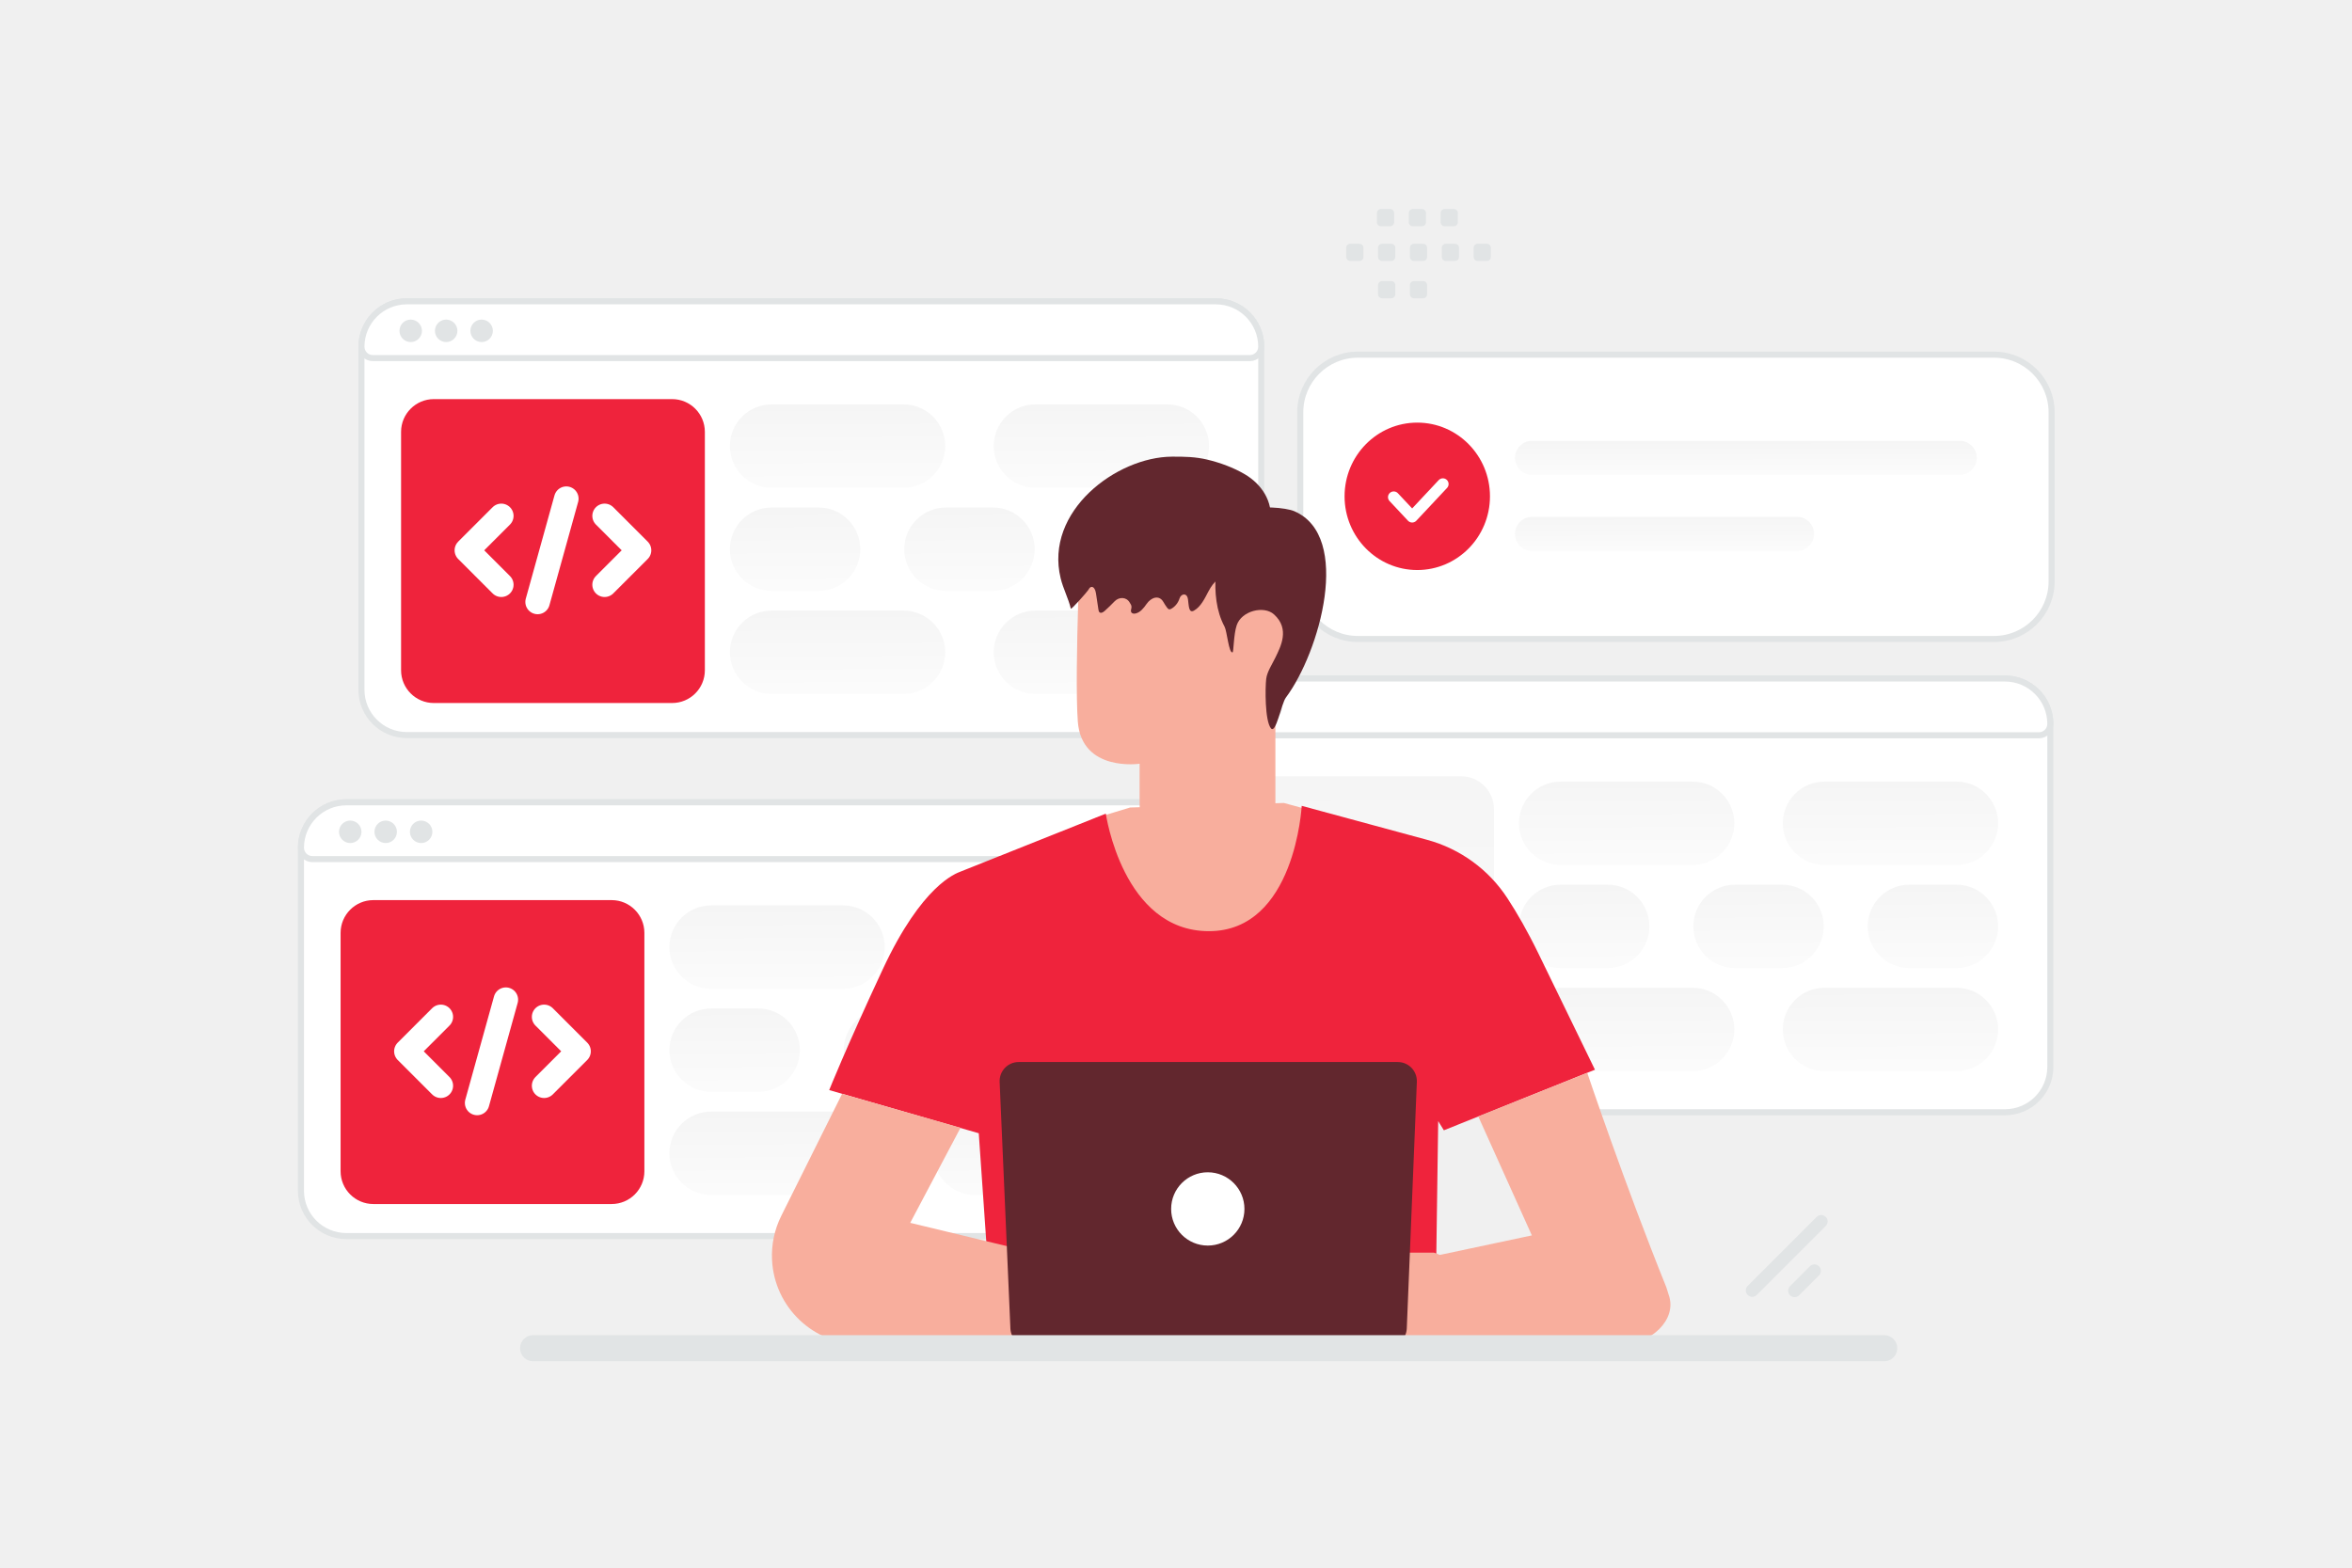
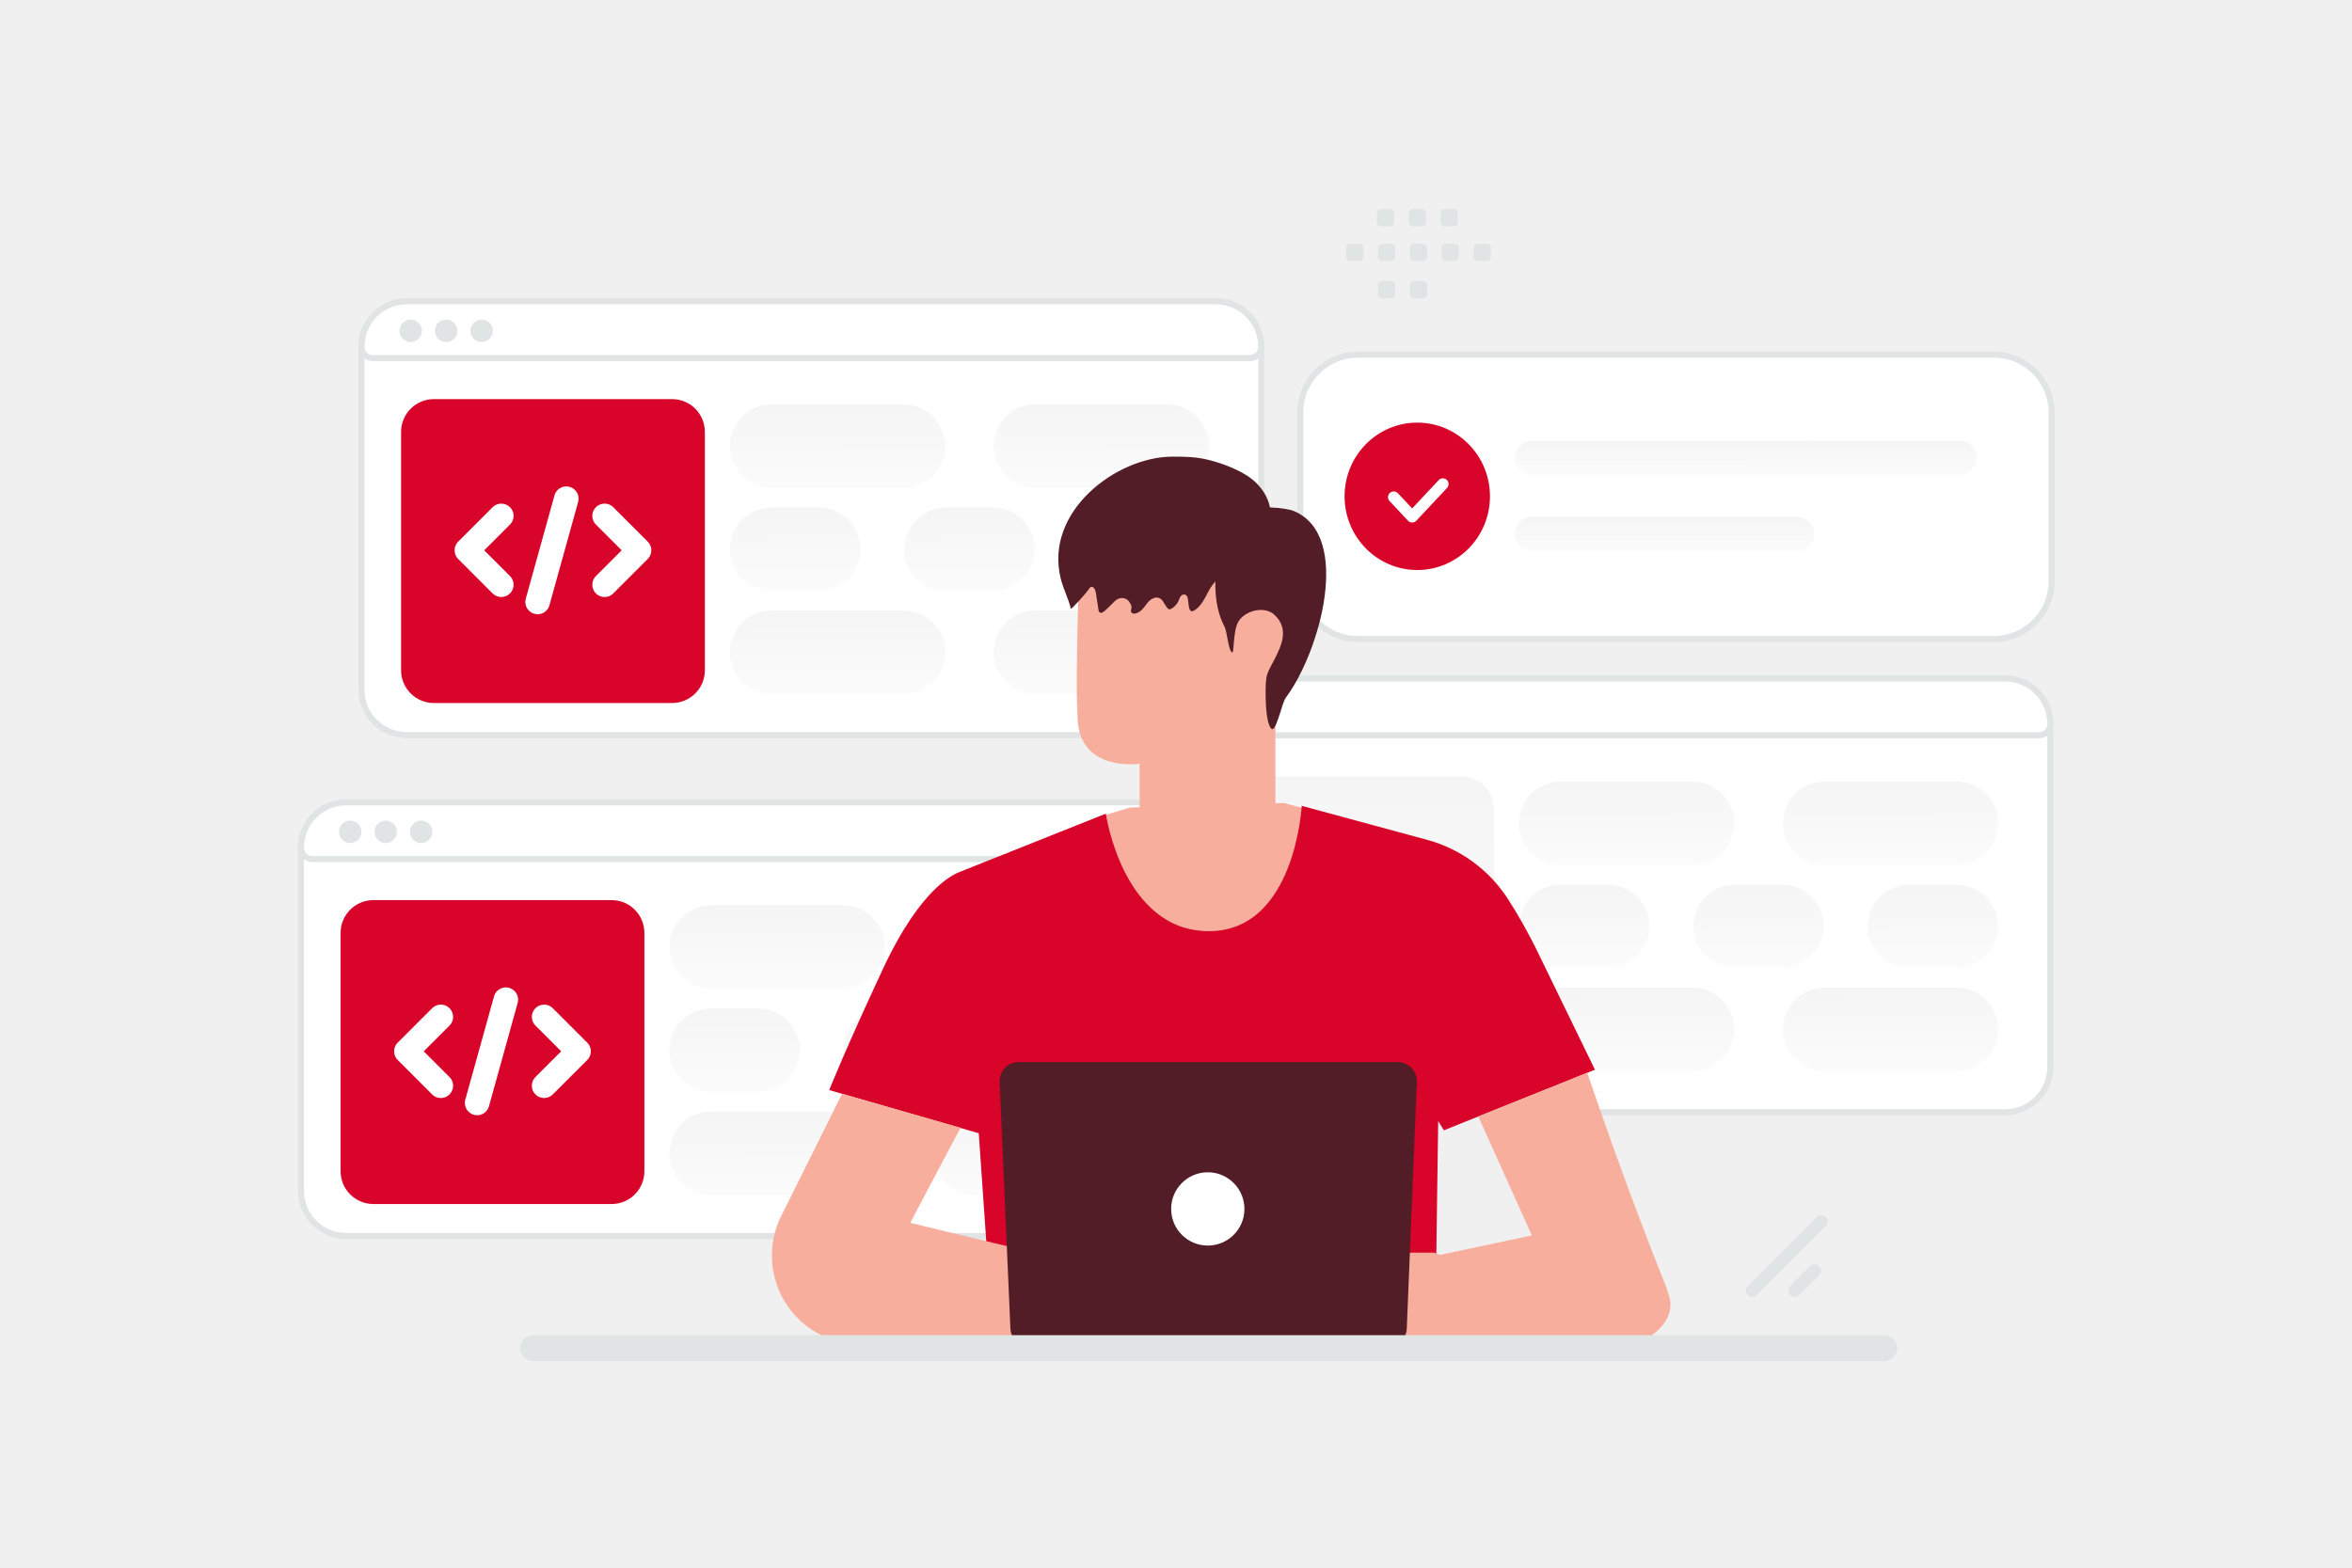
<svg xmlns="http://www.w3.org/2000/svg" width="900" height="600" viewBox="0 0 900 600" fill="none">
  <path fill="transparent" d="M0 0h900v600H0z" />
  <rect x="497.551" y="135.737" width="287.503" height="108.825" rx="22.048" fill="#fff" stroke="#E1E4E5" stroke-width="2.321" />
  <rect x="579.715" y="168.709" width="176.687" height="13.051" rx="6.525" fill="url(#a)" />
  <rect x="579.715" y="197.822" width="114.445" height="13.051" rx="6.525" fill="url(#b)" />
-   <path fill-rule="evenodd" clip-rule="evenodd" d="M542.323 218.167c-15.363 0-27.818-12.631-27.818-28.21s12.455-28.21 27.818-28.21c15.362 0 27.817 12.631 27.817 28.21s-12.455 28.21-27.817 28.21z" fill="#EF233C" />
+   <path fill-rule="evenodd" clip-rule="evenodd" d="M542.323 218.167c-15.363 0-27.818-12.631-27.818-28.21s12.455-28.21 27.818-28.21c15.362 0 27.817 12.631 27.817 28.21s-12.455 28.21-27.817 28.21z" fill="#D90429" />
  <path d="m552.118 185.255-11.752 12.538-7.055-7.521" stroke="#fff" stroke-width="4.381" stroke-linecap="round" stroke-linejoin="round" />
  <path d="M459.482 324.443v131.29c0 9.591-7.775 17.348-17.364 17.348H132.524c-9.589 0-17.364-7.757-17.364-17.348v-131.29c0-9.594 7.777-17.374 17.364-17.374h309.594c9.587 0 17.364 7.78 17.364 17.374z" fill="#fff" stroke="#E1E4E5" stroke-width="2.321" />
-   <path d="M234.053 460.812h-91.201c-6.905 0-12.521-5.62-12.521-12.528v-91.256c0-6.908 5.616-12.528 12.521-12.528h91.201c6.904 0 12.521 5.62 12.521 12.528v91.256c0 6.934-5.617 12.528-12.521 12.528z" fill="#EF233C" />
+   <path d="M234.053 460.812h-91.201c-6.905 0-12.521-5.62-12.521-12.528v-91.256c0-6.908 5.616-12.528 12.521-12.528h91.201c6.904 0 12.521 5.62 12.521 12.528v91.256c0 6.934-5.617 12.528-12.521 12.528z" fill="#D90429" />
  <path d="M459.482 324.443a4.357 4.357 0 0 1-4.357 4.356H119.517a4.357 4.357 0 0 1-4.357-4.356c0-9.594 7.777-17.374 17.364-17.374h309.594c9.587 0 17.364 7.78 17.364 17.374z" fill="#fff" stroke="#E1E4E5" stroke-width="2.321" />
  <path d="M137.529 318.361a3.52 3.52 0 0 1-3.511 3.513 3.52 3.52 0 0 1-3.511-3.513 3.52 3.52 0 0 1 3.507-3.514c1.945.024 3.515 1.588 3.515 3.514zm13.568-.001a3.52 3.52 0 0 1-3.511 3.514 3.52 3.52 0 0 1-3.51-3.514 3.519 3.519 0 0 1 3.506-3.513c1.945.023 3.515 1.588 3.515 3.513zm13.568 0a3.52 3.52 0 0 1-3.511 3.514 3.52 3.52 0 0 1-3.511-3.514 3.52 3.52 0 0 1 3.507-3.513c1.968.023 3.515 1.585 3.515 3.513z" fill="#E1E4E5" stroke="#E1E4E5" stroke-width="1.583" />
  <rect x="256.152" y="346.524" width="82.39" height="31.912" rx="15.956" fill="url(#c)" />
  <rect x="256.152" y="425.432" width="82.39" height="31.912" rx="15.956" fill="url(#d)" />
  <rect x="256.152" y="385.978" width="49.898" height="31.912" rx="15.956" fill="url(#e)" />
  <rect x="322.876" y="385.978" width="49.898" height="31.912" rx="15.956" fill="url(#f)" />
  <rect x="389.601" y="385.978" width="49.898" height="31.912" rx="15.956" fill="url(#g)" />
  <rect x="357.109" y="346.524" width="82.39" height="31.912" rx="15.956" fill="url(#h)" />
  <rect x="357.109" y="425.432" width="82.39" height="31.912" rx="15.956" fill="url(#i)" />
  <path d="m168.682 415.543-13.175-13.176 13.175-13.175m39.527 0 13.176 13.175-13.176 13.176m-14.65-32.938-10.982 39.527" stroke="#fff" stroke-width="9.389" stroke-linecap="round" stroke-linejoin="round" />
  <path d="M784.569 277.058v131.289c0 9.592-7.775 17.349-17.363 17.349H457.611c-9.589 0-17.363-7.757-17.363-17.349V277.058c0-9.594 7.776-17.375 17.363-17.375h309.595c9.586 0 17.363 7.781 17.363 17.375z" fill="#fff" stroke="#E1E4E5" stroke-width="2.321" />
  <path d="M559.14 413.427h-91.201c-6.905 0-12.521-5.62-12.521-12.529v-91.255c0-6.909 5.616-12.529 12.521-12.529h91.201c6.904 0 12.521 5.62 12.521 12.529v91.255c0 6.935-5.617 12.529-12.521 12.529z" fill="url(#j)" />
  <path d="M784.569 277.058a4.357 4.357 0 0 1-4.356 4.356H444.604a4.356 4.356 0 0 1-4.356-4.356c0-9.594 7.776-17.375 17.363-17.375h309.595c9.586 0 17.363 7.781 17.363 17.375z" fill="#fff" stroke="#E1E4E5" stroke-width="2.321" />
  <path d="M462.616 270.975a3.52 3.52 0 0 1-3.511 3.513 3.52 3.52 0 0 1-3.511-3.513 3.52 3.52 0 0 1 3.506-3.514c1.946.024 3.516 1.588 3.516 3.514zm13.568-.001a3.52 3.52 0 0 1-3.511 3.514 3.52 3.52 0 0 1-3.511-3.514 3.52 3.52 0 0 1 3.507-3.513c1.945.023 3.515 1.588 3.515 3.513zm13.568 0a3.52 3.52 0 0 1-3.511 3.514 3.52 3.52 0 0 1-3.51-3.514 3.52 3.52 0 0 1 3.506-3.513c1.968.023 3.515 1.585 3.515 3.513z" fill="#E1E4E5" stroke="#E1E4E5" stroke-width="1.583" />
  <rect x="581.239" y="299.138" width="82.39" height="31.912" rx="15.956" fill="url(#k)" />
  <rect x="581.239" y="378.047" width="82.39" height="31.912" rx="15.956" fill="url(#l)" />
  <rect x="581.239" y="338.592" width="49.898" height="31.912" rx="15.956" fill="url(#m)" />
  <rect x="647.963" y="338.592" width="49.898" height="31.912" rx="15.956" fill="url(#n)" />
  <rect x="714.687" y="338.592" width="49.898" height="31.912" rx="15.956" fill="url(#o)" />
  <rect x="682.196" y="299.138" width="82.39" height="31.912" rx="15.956" fill="url(#p)" />
  <rect x="682.196" y="378.047" width="82.39" height="31.912" rx="15.956" fill="url(#q)" />
  <path d="m493.769 368.157-13.176-13.175 13.176-13.176m39.527 0 13.176 13.176-13.176 13.175m-14.651-32.937-10.982 39.526" stroke="#fff" stroke-width="9.389" stroke-linecap="round" stroke-linejoin="round" />
  <path d="M482.623 132.697v131.289c0 9.592-7.774 17.349-17.363 17.349H155.665c-9.588 0-17.363-7.757-17.363-17.349V132.697c0-9.594 7.777-17.375 17.363-17.375H465.26c9.587 0 17.363 7.781 17.363 17.375z" fill="#fff" stroke="#E1E4E5" stroke-width="2.321" />
-   <path d="M257.195 269.065h-91.201c-6.905 0-12.521-5.619-12.521-12.528v-91.256c0-6.908 5.616-12.528 12.521-12.528h91.201c6.904 0 12.521 5.62 12.521 12.528v91.256c0 6.935-5.617 12.528-12.521 12.528z" fill="#EF233C" />
+   <path d="M257.195 269.065h-91.201c-6.905 0-12.521-5.619-12.521-12.528v-91.256c0-6.908 5.616-12.528 12.521-12.528h91.201c6.904 0 12.521 5.62 12.521 12.528v91.256c0 6.935-5.617 12.528-12.521 12.528z" fill="#D90429" />
  <path d="M482.623 132.697a4.356 4.356 0 0 1-4.356 4.356H142.658a4.357 4.357 0 0 1-4.356-4.356c0-9.594 7.777-17.375 17.363-17.375H465.26c9.587 0 17.363 7.781 17.363 17.375z" fill="#fff" stroke="#E1E4E5" stroke-width="2.321" />
  <path d="M160.671 126.613a3.52 3.52 0 0 1-3.511 3.514 3.52 3.52 0 0 1-3.511-3.514 3.52 3.52 0 0 1 3.507-3.513c1.945.024 3.515 1.588 3.515 3.513zm13.569.001a3.52 3.52 0 0 1-3.511 3.513 3.52 3.52 0 0 1-3.511-3.513 3.52 3.52 0 0 1 3.506-3.514c1.946.024 3.516 1.588 3.516 3.514zm13.567 0a3.52 3.52 0 0 1-3.511 3.513 3.52 3.52 0 0 1-3.51-3.513 3.52 3.52 0 0 1 3.506-3.514c1.968.024 3.515 1.585 3.515 3.514z" fill="#E1E4E5" stroke="#E1E4E5" stroke-width="1.583" />
  <rect x="279.294" y="154.777" width="82.39" height="31.912" rx="15.956" fill="url(#r)" />
  <rect x="279.294" y="233.686" width="82.39" height="31.912" rx="15.956" fill="url(#s)" />
  <rect x="279.294" y="194.231" width="49.898" height="31.912" rx="15.956" fill="url(#t)" />
  <rect x="346.019" y="194.231" width="49.898" height="31.912" rx="15.956" fill="url(#u)" />
  <rect x="412.743" y="194.231" width="49.898" height="31.912" rx="15.956" fill="url(#v)" />
  <rect x="380.251" y="154.777" width="82.39" height="31.912" rx="15.956" fill="url(#w)" />
  <rect x="380.251" y="233.686" width="82.39" height="31.912" rx="15.956" fill="url(#x)" />
  <path d="m191.824 223.796-13.175-13.175 13.175-13.176m39.527 0 13.176 13.176-13.176 13.175m-14.65-32.938-10.982 39.527" stroke="#fff" stroke-width="9.389" stroke-linecap="round" stroke-linejoin="round" />
  <path d="m418.888 313.175 13.538-4.118 58.854-1.732 13.273 3.623-1.732 32.343-30.028 19.159-29.126-.583-18.31-16.684-4.065-16.543-2.404-15.465z" fill="#F8AE9D" />
-   <path d="M588.805 365.188c-4.26-8.783-8.342-15.835-11.983-21.403a53.345 53.345 0 0 0-30.717-22.357l-48.002-13.008s-2.492 47.967-35.507 47.967-39.448-44.98-39.448-44.98l-55.549 22.163c-1.909.742-14.793 5.196-29.78 37.345-14.281 30.611-20.52 46.287-20.52 46.287l57.228 16.526 3.57 51.466-1.219 29.391 173.698-.389-.972-33.598.725-51.519 2.174 3.517 57.811-23.188s-7.441-15.27-21.509-44.22z" fill="#EF233C" />
+   <path d="M588.805 365.188c-4.26-8.783-8.342-15.835-11.983-21.403a53.345 53.345 0 0 0-30.717-22.357l-48.002-13.008s-2.492 47.967-35.507 47.967-39.448-44.98-39.448-44.98l-55.549 22.163c-1.909.742-14.793 5.196-29.78 37.345-14.281 30.611-20.52 46.287-20.52 46.287l57.228 16.526 3.57 51.466-1.219 29.391 173.698-.389-.972-33.598.725-51.519 2.174 3.517 57.811-23.188s-7.441-15.27-21.509-44.22z" fill="#D90429" />
  <path d="M456.987 330.287c14.088-.259 30.092-27.739 30.092-27.739l.919-70.587c.736-20.33-11.911-37.652-34.705-37.748l-2.116.096c-21.216 1.011-38.017 16.378-38.584 35.314-.536 17.622-.858 37.091-.168 46.497 1.441 19.469 23.653 16.183 23.653 16.183.046 0-.061 9.807 0 15.536.168 12.865 15.253 22.886 20.909 22.448z" fill="#F8AE9D" />
  <path d="M480.959 235.833c.388-.184 15.562-5.252 15.901 9.736.339 14.989-15.546 12.225-15.578 11.795-.032-.43-.323-21.531-.323-21.531zM322.231 418.635l-23.277 46.712a34.065 34.065 0 0 0-3.535 16.843c.884 18.133 15.854 32.396 34.005 32.396l67.297-1.058 2.373-33.265-50.794-12.248 19.246-36.39-45.315-12.99zm285.132-8.041s14.439 42.894 30.187 81.882c.318.778.671 2.227.954 3.023 3.552 9.667-7.14 19.087-17.939 19.087l-91.003-.159v-29.586l56.61-12.018-20.502-45.528 41.693-16.701z" fill="#F8AE9D" />
  <path d="M424.968 483.48c.017.106 2.085-.548 5.532-.76 3.428-.23 8.289.159 13.131 2.227 4.843 2.068 8.501 5.302 10.693 7.935 2.227 2.634 3.181 4.595 3.27 4.525.035-.018-.177-.513-.654-1.361a26.731 26.731 0 0 0-2.316-3.411c-2.156-2.74-5.832-6.098-10.781-8.201-4.948-2.103-9.915-2.456-13.379-2.103a25.339 25.339 0 0 0-4.065.689c-.936.23-1.449.424-1.431.46zm3.11-7.158c.036.141 2.139-.901 5.762-1.007 3.606-.16 8.678.936 13.415 3.799 4.736 2.881 8.289 6.522 10.798 9.138 1.202 1.272 2.192 2.333 2.969 3.146.707.742 1.096 1.149 1.132 1.113.035-.018-.319-.477-.973-1.255a105.506 105.506 0 0 0-2.827-3.269c-2.457-2.687-5.992-6.416-10.817-9.35-4.825-2.916-10.038-3.976-13.715-3.711-1.838.106-3.305.442-4.277.777-.495.142-.848.318-1.095.425-.248.106-.372.176-.372.194z" fill="#EB996E" />
  <path d="M548.702 479.414h-13.061s-29.48-10.657-35.542-9.632c-5.461.919-25.45 14.192-29.374 16.825-.442.301-.76.707-.954 1.202a4.281 4.281 0 0 0 2.386 5.444l.406.177-.176.6a7.146 7.146 0 0 0-.301 2.386c.141 2.811 3.924 3.659 5.355 1.238l-.76 1.343a3.342 3.342 0 0 0-.424 1.785l.071 1.219a3.28 3.28 0 0 0 2.262 2.934 3.243 3.243 0 0 0 3.429-.901c2.527-2.793 8.006-8.378 11.718-8.996 3.287-.548 8.783-.619 12.106-.601a4.078 4.078 0 0 1 3.8 2.616c-2.192.159-17.515 8.147-22.941 11.01-1.679.884-2.934 2.475-3.146 4.366-.194 1.697.654 3.482 4.012 2.686 7.211-1.679 20.166-7.635 20.166-7.635s6.681-1.909 11.011 1.149c6.097 4.295 8.89 5.868 14.121 4.136 5.232-1.732 9.085-4.224 9.085-4.224l10.304-1.025c.035 0 9.773-24.355-3.553-28.102z" fill="#F8AE9D" />
  <path d="M509.766 484.398c-.018.106-2.085-.547-5.532-.76-3.429-.229-8.289.16-13.131 2.227-4.843 2.068-8.502 5.302-10.693 7.936-2.227 2.633-3.181 4.595-3.27 4.524-.035-.017.177-.512.654-1.361a26.598 26.598 0 0 1 2.315-3.411c2.157-2.739 5.833-6.097 10.781-8.2 4.949-2.103 9.915-2.457 13.38-2.103 1.732.159 3.128.441 4.064.689.937.247 1.45.424 1.432.459zm-3.111-7.157c-.035.141-2.138-.902-5.761-1.008-3.606-.159-8.678.937-13.415 3.8-4.736 2.881-8.289 6.522-10.798 9.137-1.202 1.273-2.192 2.333-2.97 3.146-.707.743-1.095 1.149-1.131 1.114-.035-.018.318-.477.972-1.255.654-.795 1.609-1.909 2.828-3.27 2.457-2.686 5.991-6.415 10.816-9.349 4.825-2.916 10.039-3.977 13.715-3.712 1.838.106 3.305.442 4.277.778.495.141.849.318 1.096.424.248.106.371.177.371.195z" fill="#EB996E" />
-   <path d="M531.029 515.416H393.898a7.263 7.263 0 0 1-7.264-6.964l-4.118-94.378c-.177-4.135 3.128-7.6 7.264-7.6h145.102c4.135 0 7.44 3.447 7.281 7.583l-3.853 94.395c-.159 3.889-3.375 6.964-7.281 6.964z" fill="#62272E" />
+   <path d="M531.029 515.416H393.898a7.263 7.263 0 0 1-7.264-6.964l-4.118-94.378c-.177-4.135 3.128-7.6 7.264-7.6h145.102c4.135 0 7.44 3.447 7.281 7.583l-3.853 94.395c-.159 3.889-3.375 6.964-7.281 6.964z" fill="#521D26" />
  <path d="M476.188 462.692c0 7.754-6.27 14.023-14.024 14.023s-14.023-6.269-14.023-14.023 6.269-14.024 14.023-14.024 14.024 6.303 14.024 14.024z" fill="#fff" />
  <path fill="#F8AE9D" d="M475.657 263.141h12.372v53.021h-12.372z" />
-   <path d="M480.513 215.764c-2.229 2.877-6.161 3.511-9.399 4.08-4.354.764-6.508 2.356-8.768 6.63-1.431 2.731-2.862 5.721-5.423 7.2-2.082 1.207-2.006-1.871-2.336-4.255a5.494 5.494 0 0 0-.128-.627c-.504-1.903-2.529-1.578-3.124.299-.542 1.69-1.702 3.12-3.179 3.917-.241.13-.497.243-.753.195-.346-.049-.617-.374-.843-.667-.474-.612-.944-1.39-1.43-2.214-1.597-2.708-4.62-1.74-6.404.849-1.114 1.609-2.44 3.267-4.263 3.641-.587.13-1.325.032-1.596-.537-.347-.698.195-1.397.105-2.112-.075-.667-.362-.959-.678-1.528-1.241-2.207-4.082-2.287-5.828-.454a64.452 64.452 0 0 1-3.798 3.672c-.557.487-1.371.975-1.928.487-.301-.26-.376-.698-.437-1.121-.316-2.064-.617-4.128-.934-6.192-.18-1.154-.798-2.665-1.853-2.373-.512.147-.813.683-1.099 1.17-.347.618-6.538 7.655-6.658 7.119-.965-3.998-2.938-7.639-3.902-11.637-6.236-25.726 21.436-46.415 42.57-46.529 4.7-.032 8.994.044 13.558 1.133 4.866 1.17 10.002 3.028 14.416 5.644 6.191 3.657 10.876 10.304 9.671 18.235" fill="#62272E" />
-   <path d="M469.398 207.068c-3.109 3.414-3.933 8.218-4.222 12.756-.427 6.844.152 13.954 3.414 20.029.93 1.73 1.616 10.288 3.049 9.815.458-.147.381-6.784 1.586-10.362 1.859-5.543 10.427-7.656 14.283-4.153 6.159 5.572 2.546 12.342.503 16.555-1.219 2.543-3.155 5.396-3.491 8.086-.411 3.444-.533 15.994 1.784 18.92 1.936 2.454 3.994-9.401 5.747-11.736 12.973-17.398 25.412-61.699 3.262-71.307-3.369-1.464-13.765-2.217-16.921-.355" fill="#62272E" />
+   <path d="M480.513 215.764c-2.229 2.877-6.161 3.511-9.399 4.08-4.354.764-6.508 2.356-8.768 6.63-1.431 2.731-2.862 5.721-5.423 7.2-2.082 1.207-2.006-1.871-2.336-4.255a5.494 5.494 0 0 0-.128-.627c-.504-1.903-2.529-1.578-3.124.299-.542 1.69-1.702 3.12-3.179 3.917-.241.13-.497.243-.753.195-.346-.049-.617-.374-.843-.667-.474-.612-.944-1.39-1.43-2.214-1.597-2.708-4.62-1.74-6.404.849-1.114 1.609-2.44 3.267-4.263 3.641-.587.13-1.325.032-1.596-.537-.347-.698.195-1.397.105-2.112-.075-.667-.362-.959-.678-1.528-1.241-2.207-4.082-2.287-5.828-.454a64.452 64.452 0 0 1-3.798 3.672c-.557.487-1.371.975-1.928.487-.301-.26-.376-.698-.437-1.121-.316-2.064-.617-4.128-.934-6.192-.18-1.154-.798-2.665-1.853-2.373-.512.147-.813.683-1.099 1.17-.347.618-6.538 7.655-6.658 7.119-.965-3.998-2.938-7.639-3.902-11.637-6.236-25.726 21.436-46.415 42.57-46.529 4.7-.032 8.994.044 13.558 1.133 4.866 1.17 10.002 3.028 14.416 5.644 6.191 3.657 10.876 10.304 9.671 18.235" fill="#521D26" />
+   <path d="M469.398 207.068c-3.109 3.414-3.933 8.218-4.222 12.756-.427 6.844.152 13.954 3.414 20.029.93 1.73 1.616 10.288 3.049 9.815.458-.147.381-6.784 1.586-10.362 1.859-5.543 10.427-7.656 14.283-4.153 6.159 5.572 2.546 12.342.503 16.555-1.219 2.543-3.155 5.396-3.491 8.086-.411 3.444-.533 15.994 1.784 18.92 1.936 2.454 3.994-9.401 5.747-11.736 12.973-17.398 25.412-61.699 3.262-71.307-3.369-1.464-13.765-2.217-16.921-.355" fill="#521D26" />
  <path fill-rule="evenodd" clip-rule="evenodd" d="M568.947 99.883h-3.516c-.85 0-1.534-.692-1.534-1.535v-3.515c0-.85.691-1.535 1.534-1.535h3.516a1.54 1.54 0 0 1 1.534 1.535v3.515a1.53 1.53 0 0 1-1.534 1.535zm-12.189 0h-3.516a1.54 1.54 0 0 1-1.534-1.535v-3.515c0-.85.692-1.535 1.534-1.535h3.516a1.54 1.54 0 0 1 1.534 1.535v3.515a1.54 1.54 0 0 1-1.534 1.535zm-12.197 0h-3.516a1.54 1.54 0 0 1-1.534-1.535v-3.515c0-.85.691-1.535 1.534-1.535h3.516a1.54 1.54 0 0 1 1.534 1.535v3.515a1.53 1.53 0 0 1-1.534 1.535zm-12.19 0h-3.516a1.54 1.54 0 0 1-1.534-1.535v-3.515c0-.85.692-1.535 1.534-1.535h3.516c.85 0 1.542.692 1.542 1.535v3.515a1.552 1.552 0 0 1-1.542 1.535zm-12.189 0h-3.516c-.85 0-1.541-.692-1.541-1.535v-3.515c0-.85.691-1.535 1.541-1.535h3.516a1.54 1.54 0 0 1 1.535 1.535v3.515a1.54 1.54 0 0 1-1.535 1.535zm36.129-13.291h-3.515a1.54 1.54 0 0 1-1.535-1.535v-3.523A1.54 1.54 0 0 1 552.796 80h3.515c.85 0 1.535.692 1.535 1.534v3.516a1.533 1.533 0 0 1-1.535 1.542zm-12.189 0h-3.516a1.54 1.54 0 0 1-1.534-1.535v-3.523A1.54 1.54 0 0 1 540.606 80h3.516a1.54 1.54 0 0 1 1.534 1.534v3.516a1.532 1.532 0 0 1-1.534 1.542zm-12.189 0h-3.516c-.85 0-1.542-.692-1.542-1.535v-3.523c0-.842.692-1.534 1.542-1.534h3.516a1.54 1.54 0 0 1 1.534 1.534v3.516c0 .85-.691 1.542-1.534 1.542zm12.628 27.57h-3.516a1.54 1.54 0 0 1-1.534-1.535v-3.515c0-.85.691-1.535 1.534-1.535h3.516a1.54 1.54 0 0 1 1.534 1.535v3.515a1.531 1.531 0 0 1-1.534 1.535zm-12.19 0h-3.516a1.54 1.54 0 0 1-1.534-1.535v-3.515c0-.85.692-1.535 1.534-1.535h3.516c.85 0 1.542.692 1.542 1.535v3.515a1.552 1.552 0 0 1-1.542 1.535z" fill="#E1E4E5" />
  <rect x="199" y="511" width="527" height="10" rx="5" fill="#E1E4E5" />
  <rect x="667.014" y="493.877" width="42.252" height="4.923" rx="2.461" transform="rotate(-45 667.014 493.877)" fill="#E1E4E5" />
  <rect x="683.214" y="493.992" width="15.688" height="4.923" rx="2.461" transform="rotate(-45 683.214 493.992)" fill="#E1E4E5" />
  <defs>
    <linearGradient id="a" x1="671.826" y1="189.077" x2="671.796" y2="154.507" gradientUnits="userSpaceOnUse">
      <stop stop-color="#fff" />
      <stop offset="1" stop-color="#EEE" />
    </linearGradient>
    <linearGradient id="b" x1="639.377" y1="218.19" x2="639.332" y2="183.621" gradientUnits="userSpaceOnUse">
      <stop stop-color="#fff" />
      <stop offset="1" stop-color="#EEE" />
    </linearGradient>
    <linearGradient id="c" x1="299.104" y1="396.327" x2="298.723" y2="311.8" gradientUnits="userSpaceOnUse">
      <stop stop-color="#fff" />
      <stop offset="1" stop-color="#EEE" />
    </linearGradient>
    <linearGradient id="d" x1="299.104" y1="475.236" x2="298.723" y2="390.708" gradientUnits="userSpaceOnUse">
      <stop stop-color="#fff" />
      <stop offset="1" stop-color="#EEE" />
    </linearGradient>
    <linearGradient id="e" x1="282.165" y1="435.781" x2="281.536" y2="351.257" gradientUnits="userSpaceOnUse">
      <stop stop-color="#fff" />
      <stop offset="1" stop-color="#EEE" />
    </linearGradient>
    <linearGradient id="f" x1="348.889" y1="435.781" x2="348.26" y2="351.257" gradientUnits="userSpaceOnUse">
      <stop stop-color="#fff" />
      <stop offset="1" stop-color="#EEE" />
    </linearGradient>
    <linearGradient id="g" x1="415.614" y1="435.781" x2="414.985" y2="351.257" gradientUnits="userSpaceOnUse">
      <stop stop-color="#fff" />
      <stop offset="1" stop-color="#EEE" />
    </linearGradient>
    <linearGradient id="h" x1="400.061" y1="396.327" x2="399.68" y2="311.8" gradientUnits="userSpaceOnUse">
      <stop stop-color="#fff" />
      <stop offset="1" stop-color="#EEE" />
    </linearGradient>
    <linearGradient id="i" x1="400.061" y1="475.236" x2="399.68" y2="390.708" gradientUnits="userSpaceOnUse">
      <stop stop-color="#fff" />
      <stop offset="1" stop-color="#EEE" />
    </linearGradient>
    <linearGradient id="j" x1="516.018" y1="478.638" x2="512.429" y2="170.586" gradientUnits="userSpaceOnUse">
      <stop stop-color="#fff" />
      <stop offset="1" stop-color="#EEE" />
    </linearGradient>
    <linearGradient id="k" x1="624.19" y1="348.941" x2="623.809" y2="264.414" gradientUnits="userSpaceOnUse">
      <stop stop-color="#fff" />
      <stop offset="1" stop-color="#EEE" />
    </linearGradient>
    <linearGradient id="l" x1="624.19" y1="427.85" x2="623.809" y2="343.323" gradientUnits="userSpaceOnUse">
      <stop stop-color="#fff" />
      <stop offset="1" stop-color="#EEE" />
    </linearGradient>
    <linearGradient id="m" x1="607.252" y1="388.396" x2="606.622" y2="303.871" gradientUnits="userSpaceOnUse">
      <stop stop-color="#fff" />
      <stop offset="1" stop-color="#EEE" />
    </linearGradient>
    <linearGradient id="n" x1="673.976" y1="388.396" x2="673.347" y2="303.871" gradientUnits="userSpaceOnUse">
      <stop stop-color="#fff" />
      <stop offset="1" stop-color="#EEE" />
    </linearGradient>
    <linearGradient id="o" x1="740.7" y1="388.396" x2="740.071" y2="303.871" gradientUnits="userSpaceOnUse">
      <stop stop-color="#fff" />
      <stop offset="1" stop-color="#EEE" />
    </linearGradient>
    <linearGradient id="p" x1="725.148" y1="348.941" x2="724.766" y2="264.414" gradientUnits="userSpaceOnUse">
      <stop stop-color="#fff" />
      <stop offset="1" stop-color="#EEE" />
    </linearGradient>
    <linearGradient id="q" x1="725.148" y1="427.85" x2="724.766" y2="343.323" gradientUnits="userSpaceOnUse">
      <stop stop-color="#fff" />
      <stop offset="1" stop-color="#EEE" />
    </linearGradient>
    <linearGradient id="r" x1="322.246" y1="204.58" x2="321.865" y2="120.053" gradientUnits="userSpaceOnUse">
      <stop stop-color="#fff" />
      <stop offset="1" stop-color="#EEE" />
    </linearGradient>
    <linearGradient id="s" x1="322.246" y1="283.489" x2="321.865" y2="198.961" gradientUnits="userSpaceOnUse">
      <stop stop-color="#fff" />
      <stop offset="1" stop-color="#EEE" />
    </linearGradient>
    <linearGradient id="t" x1="305.307" y1="244.034" x2="304.678" y2="159.51" gradientUnits="userSpaceOnUse">
      <stop stop-color="#fff" />
      <stop offset="1" stop-color="#EEE" />
    </linearGradient>
    <linearGradient id="u" x1="372.032" y1="244.034" x2="371.402" y2="159.51" gradientUnits="userSpaceOnUse">
      <stop stop-color="#fff" />
      <stop offset="1" stop-color="#EEE" />
    </linearGradient>
    <linearGradient id="v" x1="438.756" y1="244.034" x2="438.127" y2="159.51" gradientUnits="userSpaceOnUse">
      <stop stop-color="#fff" />
      <stop offset="1" stop-color="#EEE" />
    </linearGradient>
    <linearGradient id="w" x1="423.203" y1="204.58" x2="422.822" y2="120.053" gradientUnits="userSpaceOnUse">
      <stop stop-color="#fff" />
      <stop offset="1" stop-color="#EEE" />
    </linearGradient>
    <linearGradient id="x" x1="423.203" y1="283.489" x2="422.822" y2="198.961" gradientUnits="userSpaceOnUse">
      <stop stop-color="#fff" />
      <stop offset="1" stop-color="#EEE" />
    </linearGradient>
  </defs>
</svg>
